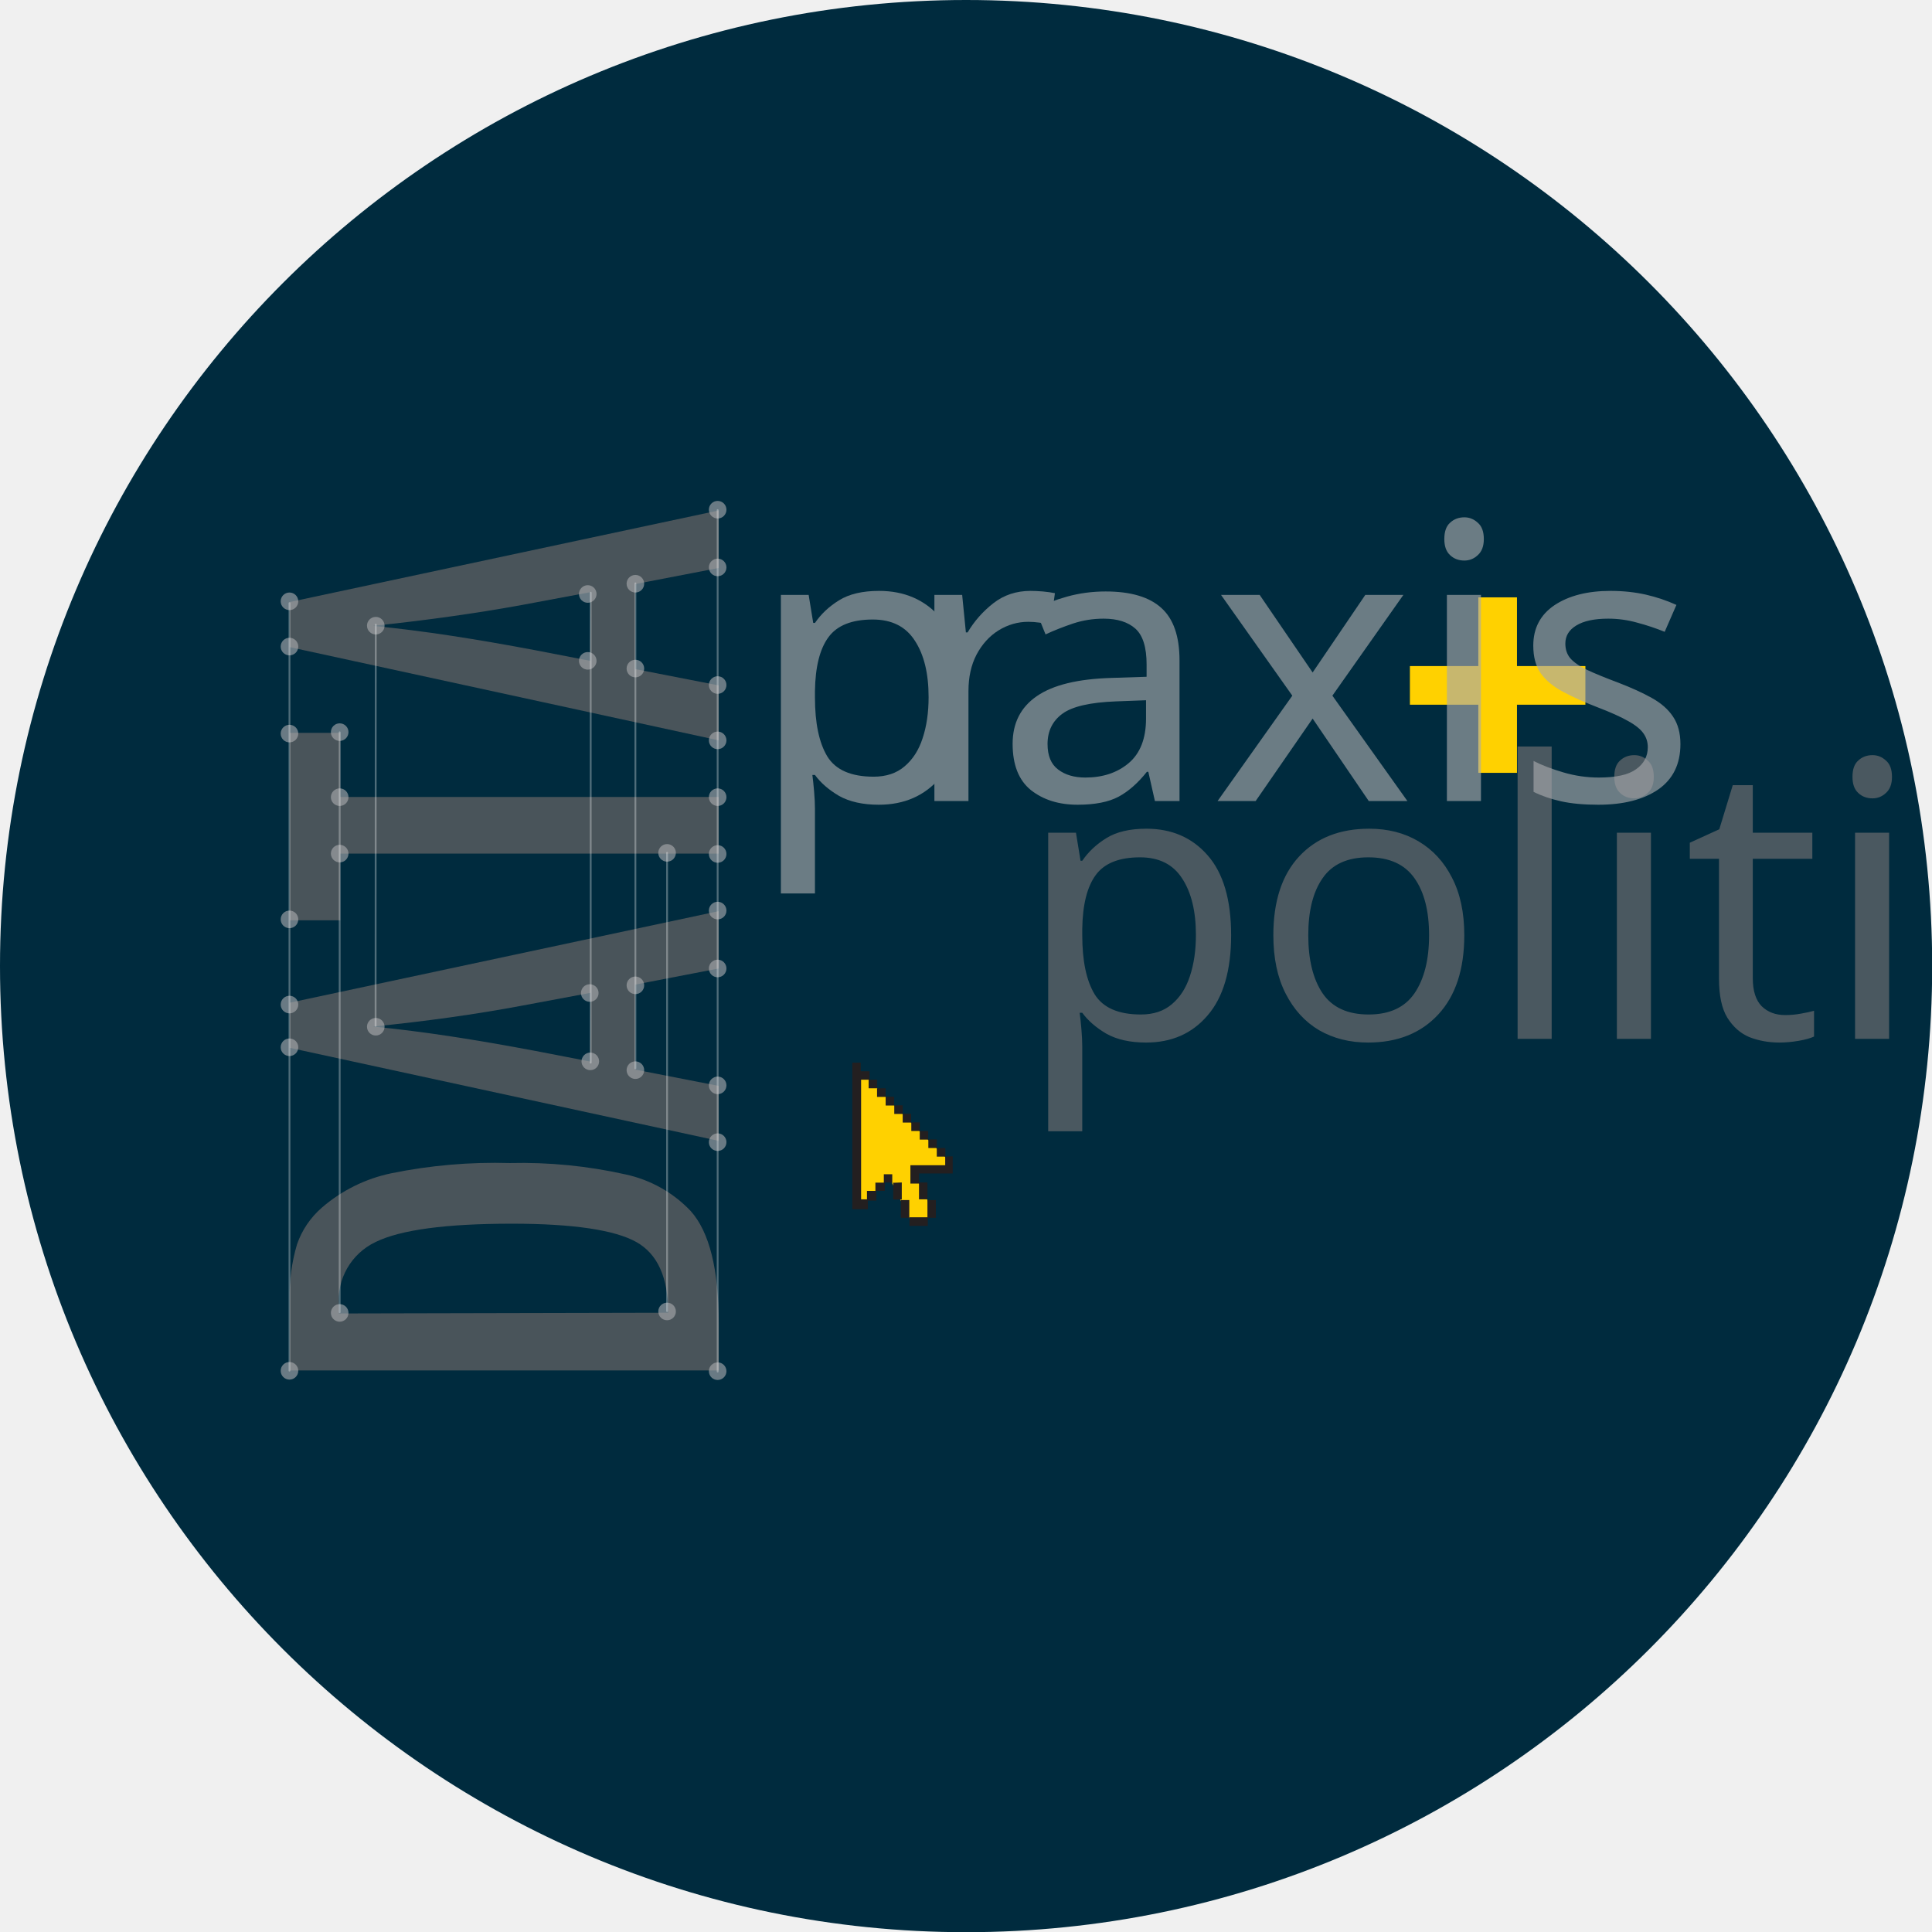
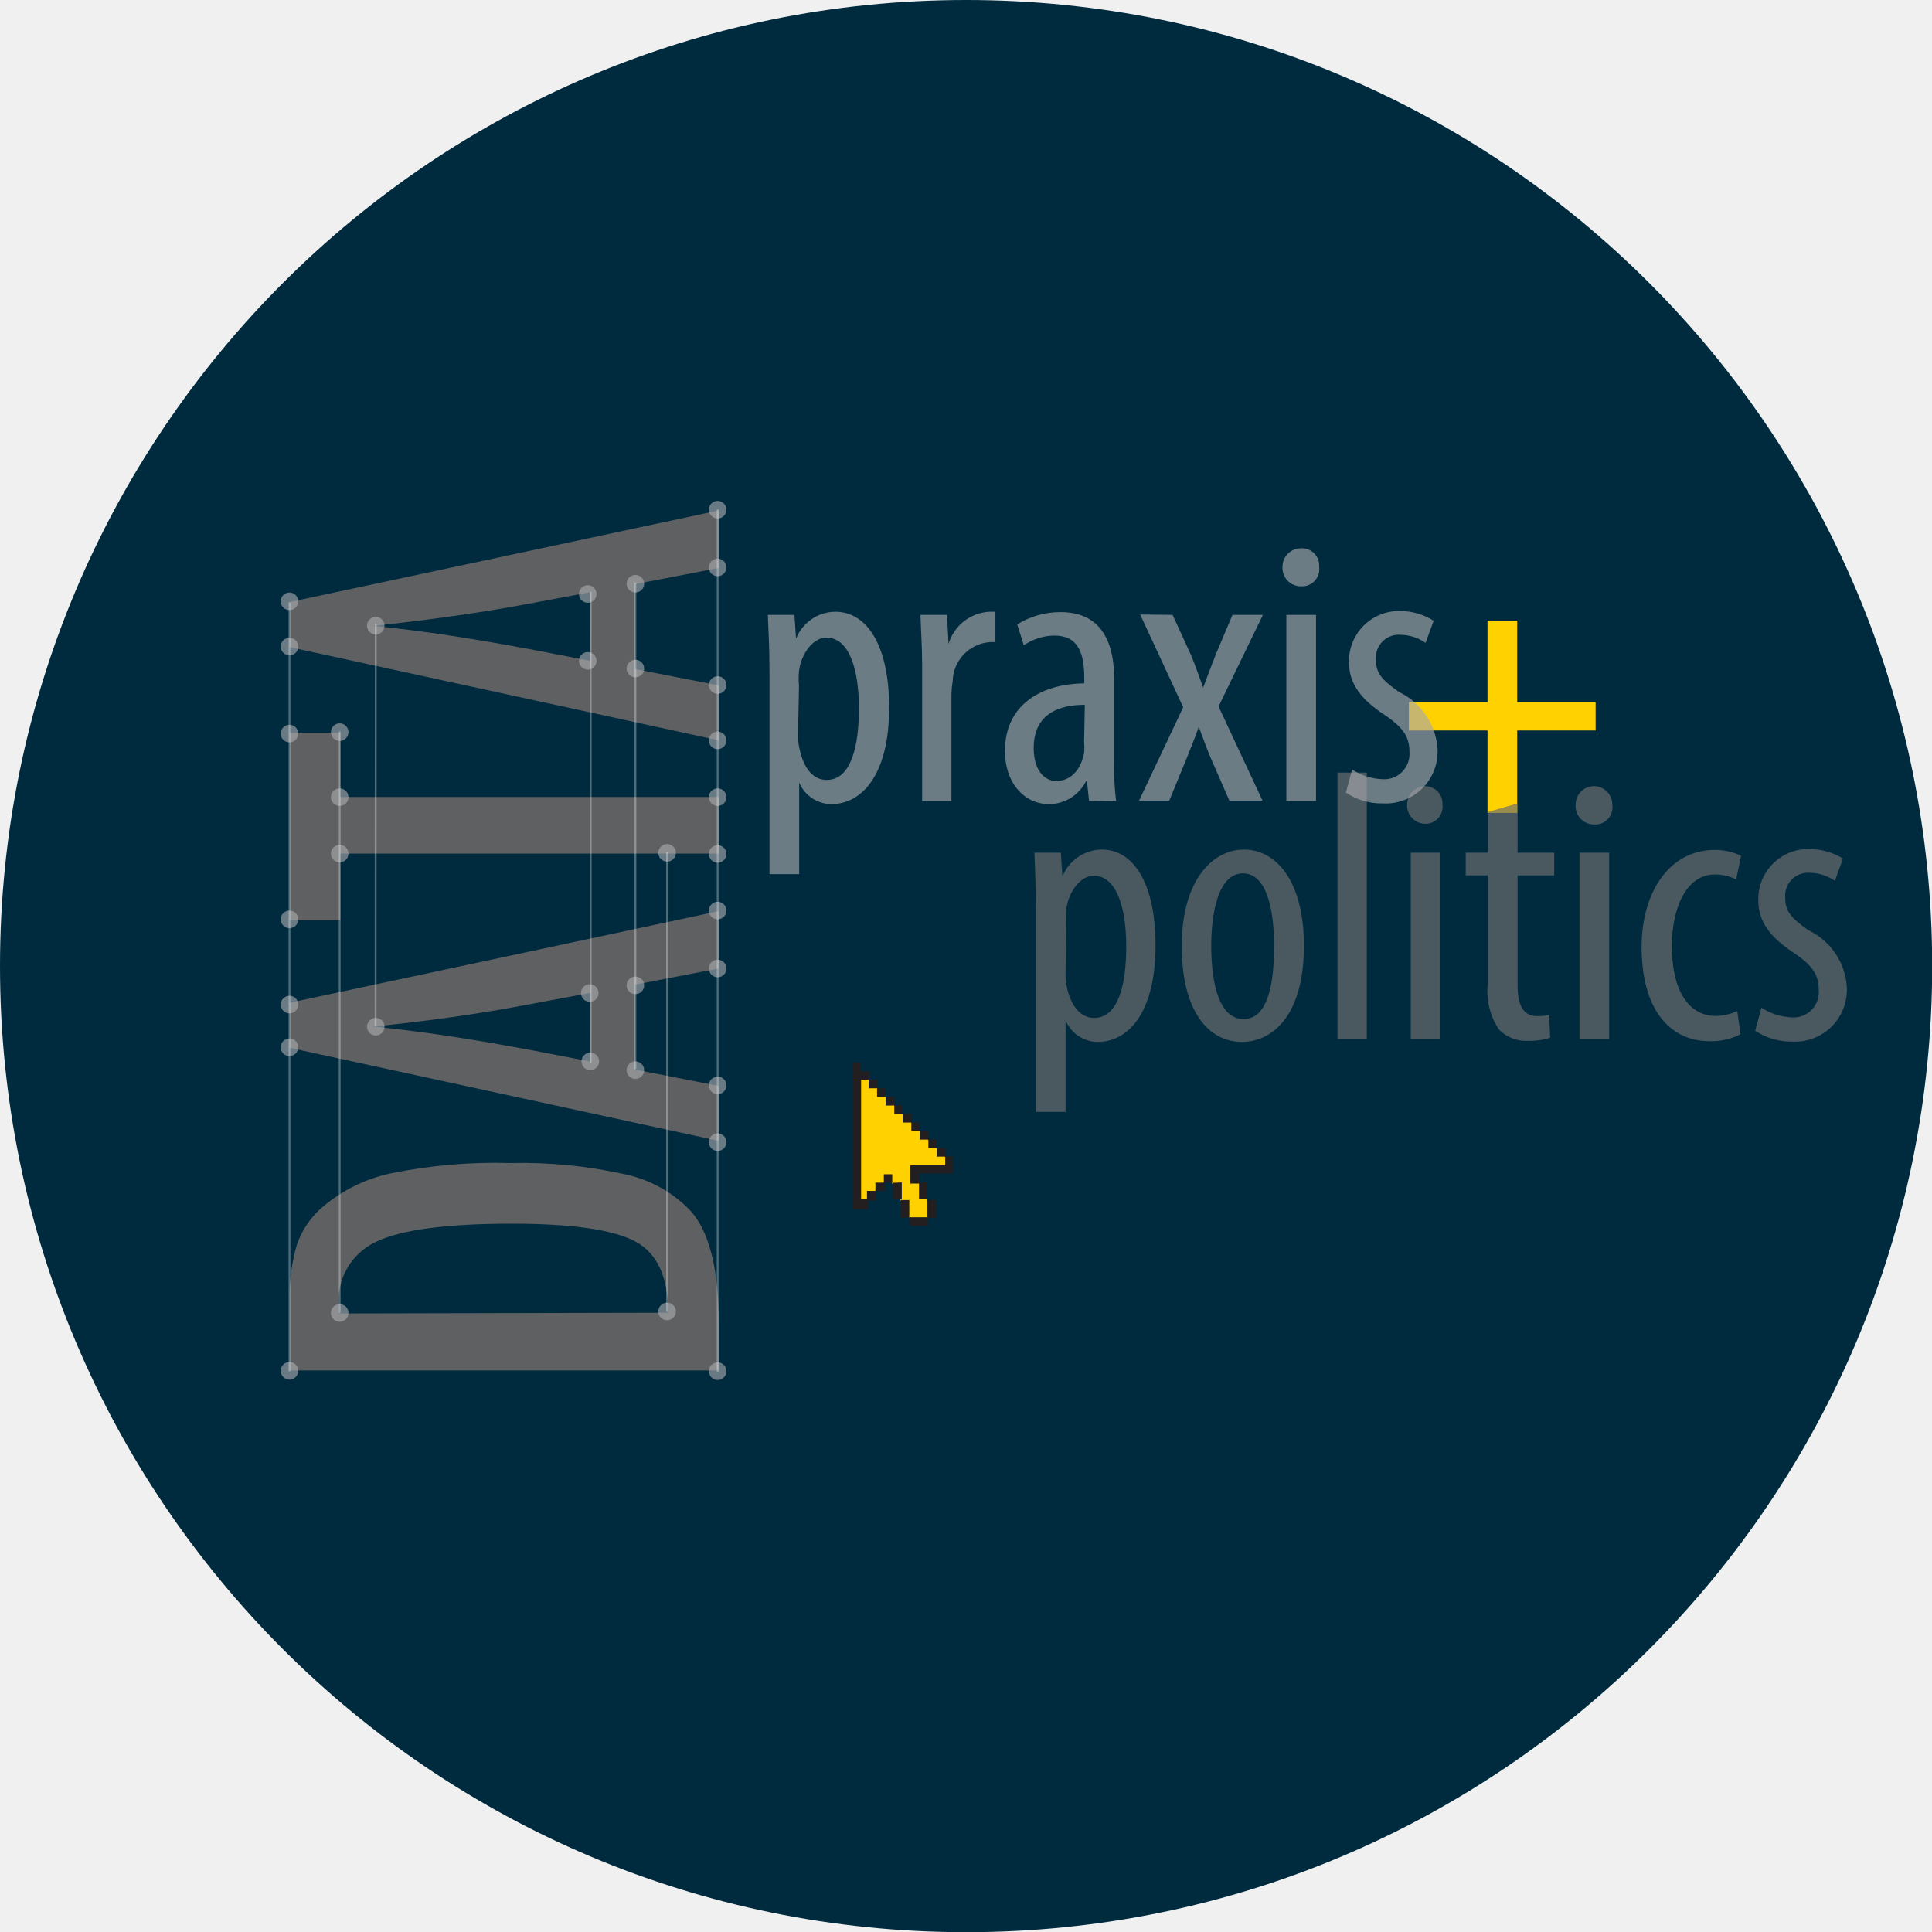
<svg xmlns="http://www.w3.org/2000/svg" viewBox="0 0 105.45 105.45">
  <defs>
-     <style>.cls-1{fill:#002b3e;}.cls-2{font-size:19.75px;font-family:MyriadPro-Semibold, Myriad Pro;font-weight:600;}.cls-10,.cls-2{fill:#ffd100;}.cls-3{opacity:0.69;fill:#6b6c6f;}.cls-3,.cls-4{font-size:21px;font-family:MyriadPro-Cond, Myriad Pro;}.cls-4{opacity:0.64;fill:#a7a9ac;}.cls-5{letter-spacing:-0.01em;}.cls-6{opacity:0.77;}.cls-7{fill:#5f6062;}.cls-8{fill:#a9abae;opacity:0.62;}.cls-9{fill:none;stroke:#fff;stroke-linecap:round;stroke-linejoin:round;stroke-width:0.1px;opacity:0.31;}.cls-11{fill:#231f20;}</style>
+     <style>.cls-1{fill:#002b3e;}.cls-2{fill:#ffd100;}.cls-3{opacity:0.69;}.cls-4{fill:#6b6c6f;}.cls-5{opacity:0.64;}.cls-6{fill:#a7a9ac;}.cls-7{fill:#5f6062;}.cls-8{fill:#a9abae;opacity:0.62;}.cls-9{fill:none;stroke:#fff;stroke-linecap:round;stroke-linejoin:round;stroke-width:0.1px;opacity:0.31;}.cls-10{fill:#231f20;}</style>
  </defs>
  <g id="Layer_2" data-name="Layer 2">
    <g id="Layer_1-2" data-name="Layer 1">
      <circle class="cls-1" cx="52.73" cy="52.73" r="52.73" />
-       <text class="cls-2" transform="translate(76.11 44.37)">+</text>
-       <text class="cls-3" transform="translate(55.43 56.7)">politics</text>
-       <text class="cls-4" transform="translate(40.84 43.72)">p<tspan class="cls-5" x="8.38" y="0">r</tspan>
-         <tspan x="13.46" y="0">axis</tspan>
-       </text>
-       <g class="cls-6">
-         <path class="cls-7" d="M15.81,74.8V70.92a9.88,9.88,0,0,1,.4-3,4.68,4.68,0,0,1,1.35-2,8.41,8.41,0,0,1,3.79-1.88,28.23,28.23,0,0,1,6.48-.56,26,26,0,0,1,6.31.62,6.9,6.9,0,0,1,3.56,2q1.53,1.71,1.53,6.14V74.8Zm20.66-3.15c0-1.92-.58-3.21-1.74-3.86s-3.42-1-6.78-1q-5.41,0-7.45,1a3.52,3.52,0,0,0-2,3.5v.4Z" />
-         <path class="cls-7" d="M15.81,57.19V54.73l23.42-5v3.13l-4.56.88v4.64l4.56.89v3Zm16.42-3-3.74.7q-3.79.71-8.13,1.14c1.41.14,2.83.32,4.27.54s3,.49,4.59.79l3,.58Z" />
-         <path class="cls-7" d="M15.81,50.23V40h2.76V43.5H39.23v3.09H18.57v3.64Z" />
-         <path class="cls-7" d="M15.81,35.32V32.86l23.42-5V31l-4.56.88v4.64l4.56.89v3Zm16.42-3-3.74.7q-3.79.69-8.13,1.14c1.41.14,2.83.32,4.27.54s3,.49,4.59.79l3,.58Z" />
+       <path class="cls-2" d="M82.81,33.87v4.46h4.28v1.54H82.81v4.5H81.19v-4.5H76.9V38.33h4.29V33.87Z" />
+       <g class="cls-3">
+         <path class="cls-4" d="M56.54,49.71c0-1.56-.06-2.46-.08-3.17H57.9l.09,1.3h0a2.33,2.33,0,0,1,2.14-1.47c1.77,0,2.94,1.89,2.94,5.23,0,3.76-1.55,5.27-3.15,5.27a1.92,1.92,0,0,1-1.76-1.18h0v5H56.54ZM58.16,53a3.56,3.56,0,0,0,.06.84c.31,1.45,1.05,1.72,1.49,1.72,1.34,0,1.76-1.84,1.76-3.9s-.5-3.86-1.78-3.86c-.74,0-1.39.92-1.49,1.84a5,5,0,0,0,0,.78Z" />
+         <path class="cls-4" d="M71.17,51.62c0,3.93-1.82,5.25-3.38,5.25-1.82,0-3.29-1.66-3.29-5.23s1.66-5.27,3.4-5.27S71.17,48.07,71.17,51.62Zm-5.06,0c0,1.68.3,4,1.77,4s1.66-2.4,1.66-4-.28-3.95-1.7-3.95S66.11,50.06,66.11,51.62Z" />
+         <path class="cls-4" d="M73,42.17H74.6V56.7H73Z" />
+         <path class="cls-4" d="M78.73,43.91a.93.93,0,0,1-1,1.05,1,1,0,0,1-.93-1.05,1,1,0,0,1,1-1A.94.94,0,0,1,78.73,43.91ZM77,56.7V46.54h1.62V56.7Z" />
+         <path class="cls-4" d="M82.83,43.85v2.69h2v1.24h-2v6c0,1.33.48,1.68,1.07,1.68a3.13,3.13,0,0,0,.65-.06l.06,1.24a3.62,3.62,0,0,1-1.19.17,2.07,2.07,0,0,1-1.6-.61,3.75,3.75,0,0,1-.61-2.57V47.78H80V46.54h1.24V44.31Z" />
+         <path class="cls-4" d="M88,43.91A.94.94,0,0,1,87,45,1,1,0,0,1,86,43.91a1,1,0,0,1,.95-1A1,1,0,0,1,88,43.91ZM86.21,56.7V46.54h1.62V56.7Z" />
+         <path class="cls-4" d="M95,56.45a3.5,3.5,0,0,1-1.68.38c-2.23,0-3.72-1.79-3.72-5.15,0-2.92,1.47-5.29,4-5.29a3.22,3.22,0,0,1,1.43.32L94.76,48a2.66,2.66,0,0,0-1.16-.27c-1.62,0-2.35,1.93-2.35,3.92,0,2.37.9,3.8,2.39,3.8a2.76,2.76,0,0,0,1.18-.27Z" />
+         <path class="cls-4" d="M96.14,55a3.25,3.25,0,0,0,1.64.53,1.38,1.38,0,0,0,1.49-1.48c0-.77-.27-1.3-1.3-2-1.32-.86-2-1.72-2-2.9a2.73,2.73,0,0,1,2.79-2.81,3.52,3.52,0,0,1,1.83.52l-.44,1.22a2.41,2.41,0,0,0-1.34-.44A1.25,1.25,0,0,0,97.44,49c0,.69.26,1.07,1.26,1.77a3.69,3.69,0,0,1,2.1,3.08,2.83,2.83,0,0,1-3,3,3.53,3.53,0,0,1-2-.59Z" />
      </g>
+       <g class="cls-5">
+         <path class="cls-6" d="M42,36.73c0-1.55-.07-2.46-.09-3.17h1.45l.09,1.3h0a2.32,2.32,0,0,1,2.14-1.47c1.76,0,2.94,1.89,2.94,5.23,0,3.76-1.55,5.27-3.15,5.27a1.92,1.92,0,0,1-1.76-1.18h0v5H42ZM43.56,40a3.06,3.06,0,0,0,.07.84c.31,1.45,1,1.73,1.49,1.73,1.34,0,1.76-1.85,1.76-3.91s-.5-3.86-1.78-3.86c-.74,0-1.39.92-1.49,1.84a4,4,0,0,0,0,.78Z" />
+         <path class="cls-6" d="M50.33,36.18c0-.86-.07-1.87-.09-2.62h1.45l.08,1.59h0A2.46,2.46,0,0,1,54,33.39l.33,0v1.66a1.72,1.72,0,0,0-.33,0,2.18,2.18,0,0,0-2,2.12,5.21,5.21,0,0,0-.07.92v5.63H50.33Z" />
+         <path class="cls-6" d="M59.44,43.72l-.11-1.07h-.06a2.27,2.27,0,0,1-2,1.24c-1.37,0-2.42-1.16-2.42-2.9,0-2.54,2-3.67,4.33-3.69V37c0-1.36-.34-2.31-1.62-2.31a3,3,0,0,0-1.68.53l-.36-1.14a4.43,4.43,0,0,1,2.37-.67c2,0,2.92,1.34,2.92,3.63v4.39a15.36,15.36,0,0,0,.11,2.31Zm-.23-5.25c-.84,0-2.79.15-2.79,2.35,0,1.33.67,1.81,1.23,1.81.72,0,1.33-.53,1.52-1.53a2.83,2.83,0,0,0,0-.57Z" />
+         <path class="cls-6" d="M64,33.56l1,2.18c.25.59.44,1.18.67,1.79h0c.24-.65.47-1.24.68-1.79l.92-2.18h1.66l-2.42,5,2.4,5.14H67.1l-1-2.29c-.23-.54-.42-1.07-.67-1.74h0c-.21.61-.44,1.15-.67,1.74l-.94,2.29H62.17l2.41-5.1-2.35-5.06Z" />
+         <path class="cls-6" d="M72,30.93A.94.94,0,0,1,71,32,1,1,0,0,1,70,30.93a1,1,0,0,1,.95-1A.94.94,0,0,1,72,30.93ZM70.21,43.72V33.56h1.62V43.72Z" />
+         <path class="cls-6" d="M73.8,42a3.25,3.25,0,0,0,1.64.53,1.38,1.38,0,0,0,1.49-1.47c0-.78-.27-1.3-1.3-2-1.32-.86-2-1.72-2-2.9a2.73,2.73,0,0,1,2.79-2.81,3.43,3.43,0,0,1,1.83.53l-.44,1.21a2.41,2.41,0,0,0-1.34-.44A1.25,1.25,0,0,0,75.1,36c0,.7.26,1.07,1.26,1.77a3.7,3.7,0,0,1,2.1,3.08,2.83,2.83,0,0,1-3,3,3.46,3.46,0,0,1-2-.59Z" />
+       </g>
+       <path class="cls-7" d="M15.81,74.8V70.92a9.88,9.88,0,0,1,.4-3,4.68,4.68,0,0,1,1.35-2,8.41,8.41,0,0,1,3.79-1.88,28.23,28.23,0,0,1,6.48-.56,26,26,0,0,1,6.31.62,6.9,6.9,0,0,1,3.56,2q1.53,1.71,1.53,6.14V74.8Zm20.66-3.15c0-1.92-.58-3.21-1.74-3.86s-3.42-1-6.78-1q-5.41,0-7.45,1a3.52,3.52,0,0,0-2,3.5v.4Z" />
+       <path class="cls-7" d="M15.81,57.19V54.73l23.42-5v3.13l-4.56.88v4.64l4.56.89v3Zm16.42-3-3.74.7q-3.79.71-8.13,1.14c1.41.14,2.83.32,4.27.54s3,.49,4.59.79l3,.58Z" />
+       <path class="cls-7" d="M15.81,50.23V40h2.76V43.5H39.23v3.09H18.57v3.64Z" />
+       <path class="cls-7" d="M15.81,35.32V32.86l23.42-5V31l-4.56.88v4.64l4.56.89v3Zm16.42-3-3.74.7q-3.79.69-8.13,1.14c1.41.14,2.83.32,4.27.54s3,.49,4.59.79l3,.58Z" />
      <circle class="cls-8" cx="15.8" cy="74.82" r="0.48" />
      <circle class="cls-8" cx="18.54" cy="71.66" r="0.48" />
      <circle class="cls-8" cx="36.41" cy="71.58" r="0.48" />
      <circle class="cls-8" cx="32.22" cy="57.93" r="0.48" />
      <circle class="cls-8" cx="18.54" cy="46.59" r="0.48" />
      <circle class="cls-8" cx="18.54" cy="43.51" r="0.48" />
      <circle class="cls-8" cx="18.54" cy="39.96" r="0.48" />
      <circle class="cls-8" cx="20.51" cy="34.15" r="0.48" />
      <circle class="cls-8" cx="20.51" cy="56.04" r="0.48" />
      <circle class="cls-8" cx="39.17" cy="74.84" r="0.48" />
      <circle class="cls-8" cx="39.17" cy="62.34" r="0.48" />
      <circle class="cls-8" cx="39.17" cy="59.24" r="0.48" />
      <circle class="cls-8" cx="39.17" cy="52.86" r="0.48" />
      <circle class="cls-8" cx="39.17" cy="49.7" r="0.48" />
      <circle class="cls-8" cx="39.17" cy="46.61" r="0.48" />
      <circle class="cls-8" cx="36.41" cy="46.55" r="0.48" />
      <circle class="cls-8" cx="39.17" cy="43.51" r="0.48" />
      <circle class="cls-8" cx="32.19" cy="54.2" r="0.48" />
      <circle class="cls-8" cx="15.8" cy="57.16" r="0.48" />
      <circle class="cls-8" cx="15.8" cy="54.83" r="0.48" />
      <circle class="cls-8" cx="15.8" cy="50.18" r="0.48" />
      <circle class="cls-8" cx="15.8" cy="40.04" r="0.48" />
      <circle class="cls-8" cx="15.8" cy="35.29" r="0.48" />
      <circle class="cls-8" cx="15.8" cy="32.82" r="0.48" />
      <circle class="cls-8" cx="32.08" cy="36.07" r="0.48" />
      <circle class="cls-8" cx="32.08" cy="32.42" r="0.48" />
      <circle class="cls-8" cx="34.68" cy="31.86" r="0.48" />
      <circle class="cls-8" cx="34.68" cy="36.49" r="0.48" />
      <circle class="cls-8" cx="34.68" cy="53.78" r="0.48" />
      <circle class="cls-8" cx="34.68" cy="58.41" r="0.48" />
      <circle class="cls-8" cx="39.17" cy="27.82" r="0.48" />
      <circle class="cls-8" cx="39.17" cy="30.97" r="0.48" />
      <circle class="cls-8" cx="39.17" cy="37.39" r="0.48" />
      <circle class="cls-8" cx="39.17" cy="40.41" r="0.48" />
      <line class="cls-9" x1="39.17" y1="74.86" x2="39.17" y2="27.84" />
      <line class="cls-9" x1="32.24" y1="58" x2="32.24" y2="32.35" />
      <line class="cls-9" x1="18.54" y1="71.62" x2="18.54" y2="39.97" />
      <line class="cls-9" x1="15.8" y1="74.81" x2="15.8" y2="32.92" />
      <line class="cls-9" x1="20.5" y1="55.99" x2="20.51" y2="34.09" />
      <line class="cls-9" x1="36.41" y1="71.56" x2="36.41" y2="46.55" />
      <line class="cls-9" x1="34.68" y1="58.31" x2="34.68" y2="31.84" />
-       <path class="cls-10" d="M46.65,65.49V58.54l.48.11,4.81,4.85v.41l-1.83,0s-.25.4-.07.31v.14a9.46,9.46,0,0,1,.9,2l-1.19.35-1.21-2.44-1,1c-.11,0-.26.38-.37.38S46.83,65.48,46.65,65.49Z" />
-       <path class="cls-11" d="M51.6,63.13v-.47h-.47v.47h.46v.47h-1.9v1h.47V65h0v.46h.46V65h0v-.46h-.46c0-.17,0-.33,0-.49H52v-.94Z" />
-       <path class="cls-11" d="M48.8,59.86h-.46v.48h.46Z" />
-       <path class="cls-11" d="M49.27,60.33h-.46v.47h.46Z" />
-       <path class="cls-11" d="M49.73,60.79h-.46v.48h.46Z" />
-       <path class="cls-11" d="M50.2,61.26h-.46v.47h.46Z" />
-       <path class="cls-11" d="M50.66,61.73H50.2v.47h.46Z" />
-       <path class="cls-11" d="M51.13,62.19h-.46v.47h.46Z" />
-       <path class="cls-11" d="M49.64,66.91h1v-.47h-1Z" />
-       <path class="cls-11" d="M49.17,66h0v.47h.46V66h0V65.5h-.46Z" />
-       <path class="cls-11" d="M50.62,66h0v.47h.46V66h0V65.5h-.46Z" />
-       <path class="cls-11" d="M47.87,58.93h-.46v.47h.46Z" />
-       <path class="cls-11" d="M48.34,59.4h-.47v.47h.47Z" />
-       <path class="cls-11" d="M48.7,64.56v-.47h-.46v.46h-.46V65h-.46v.46H47V58.93h.46v-.46h-.48V58h-.46v8h.85v-.47h.46V65h.46v-.46h.46v.93h.47v-.93Z" />
+       <path class="cls-2" d="M46.65,65.49V58.54l.48.11,4.81,4.85v.41l-1.83,0s-.25.4-.07.31v.14a9.46,9.46,0,0,1,.9,2l-1.19.35-1.21-2.44-1,1c-.11,0-.26.38-.37.38S46.83,65.48,46.65,65.49Z" />
+       <path class="cls-10" d="M51.6,63.13v-.47h-.47v.47h.46v.47h-1.9v1h.47V65h0v.46h.46V65h0v-.46h-.46c0-.17,0-.33,0-.49H52v-.94Z" />
+       <path class="cls-10" d="M48.8,59.86h-.46v.48h.46Z" />
+       <path class="cls-10" d="M49.27,60.33h-.46v.47h.46Z" />
+       <path class="cls-10" d="M49.73,60.79h-.46v.48h.46Z" />
+       <path class="cls-10" d="M50.2,61.26h-.46v.47h.46Z" />
+       <path class="cls-10" d="M50.66,61.73H50.2v.47h.46Z" />
+       <path class="cls-10" d="M51.13,62.19h-.46v.47h.46Z" />
+       <path class="cls-10" d="M49.64,66.91h1v-.47h-1Z" />
+       <path class="cls-10" d="M49.17,66h0v.47h.46V66h0V65.5h-.46Z" />
+       <path class="cls-10" d="M50.62,66h0v.47h.46V66h0V65.5h-.46Z" />
+       <path class="cls-10" d="M47.87,58.93h-.46v.47h.46Z" />
+       <path class="cls-10" d="M48.34,59.4h-.47v.47h.47Z" />
+       <path class="cls-10" d="M48.7,64.56v-.47h-.46v.46h-.46V65h-.46v.46H47V58.93h.46v-.46h-.48V58h-.46v8h.85v-.47h.46V65h.46v-.46h.46v.93h.47v-.93Z" />
    </g>
  </g>
</svg>
